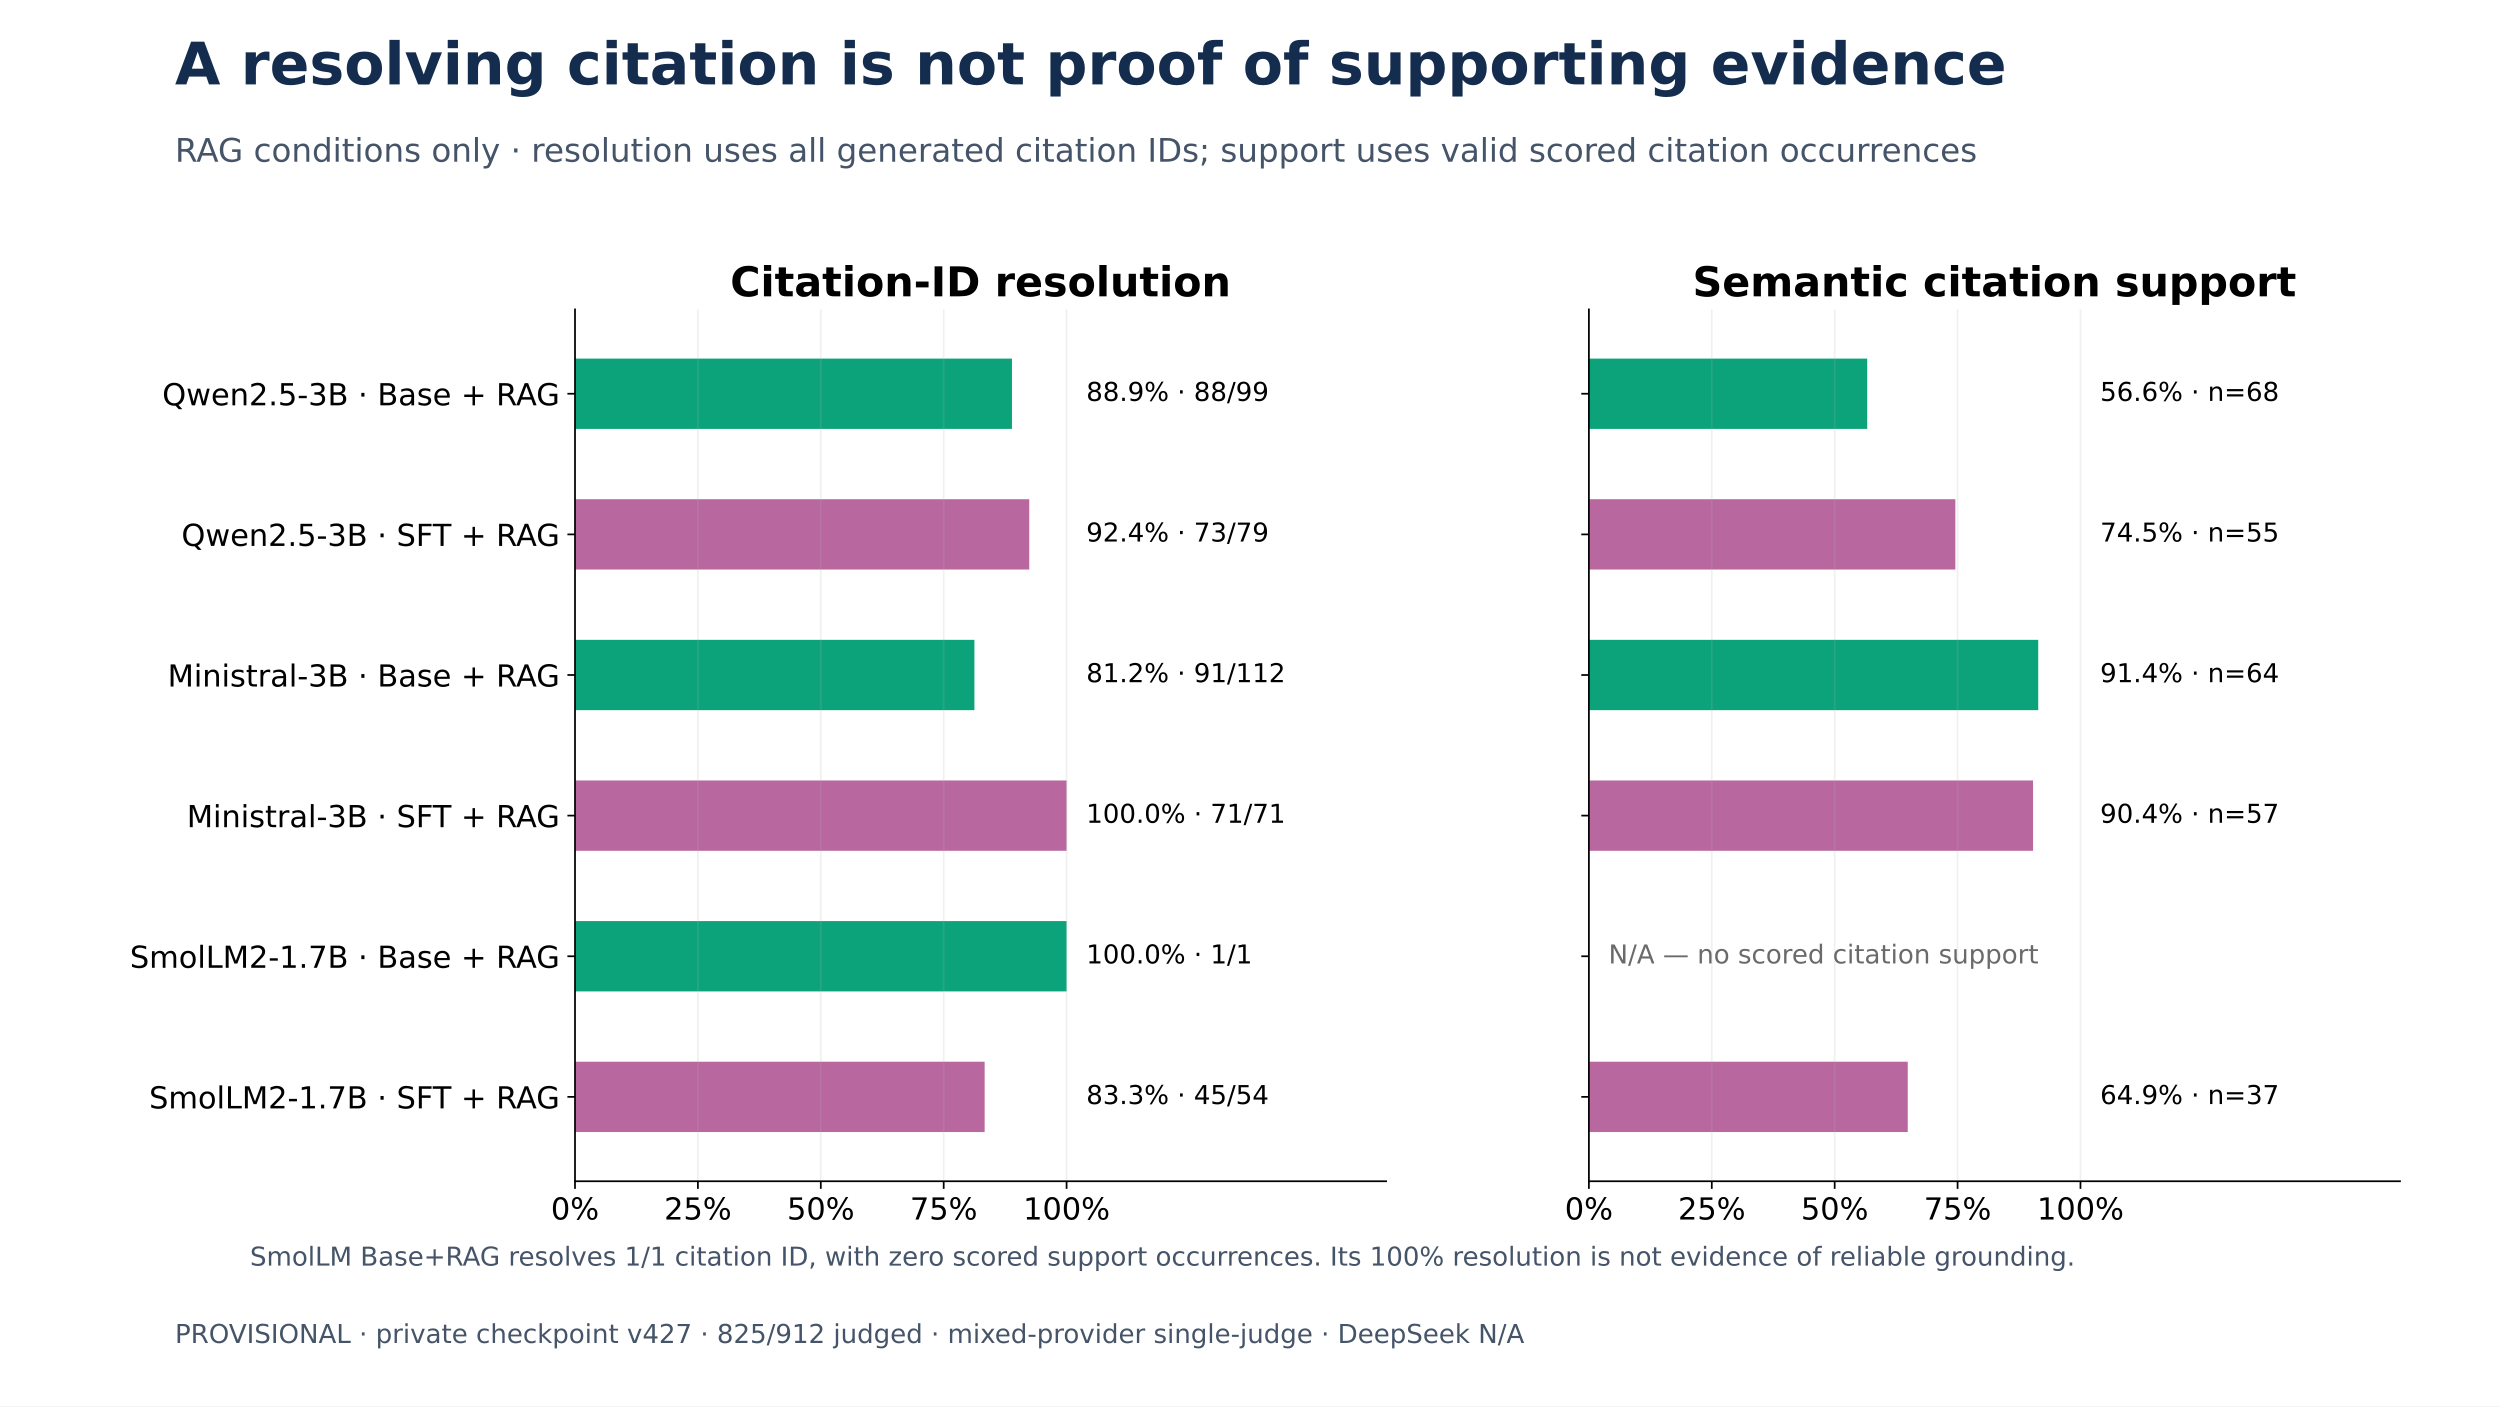
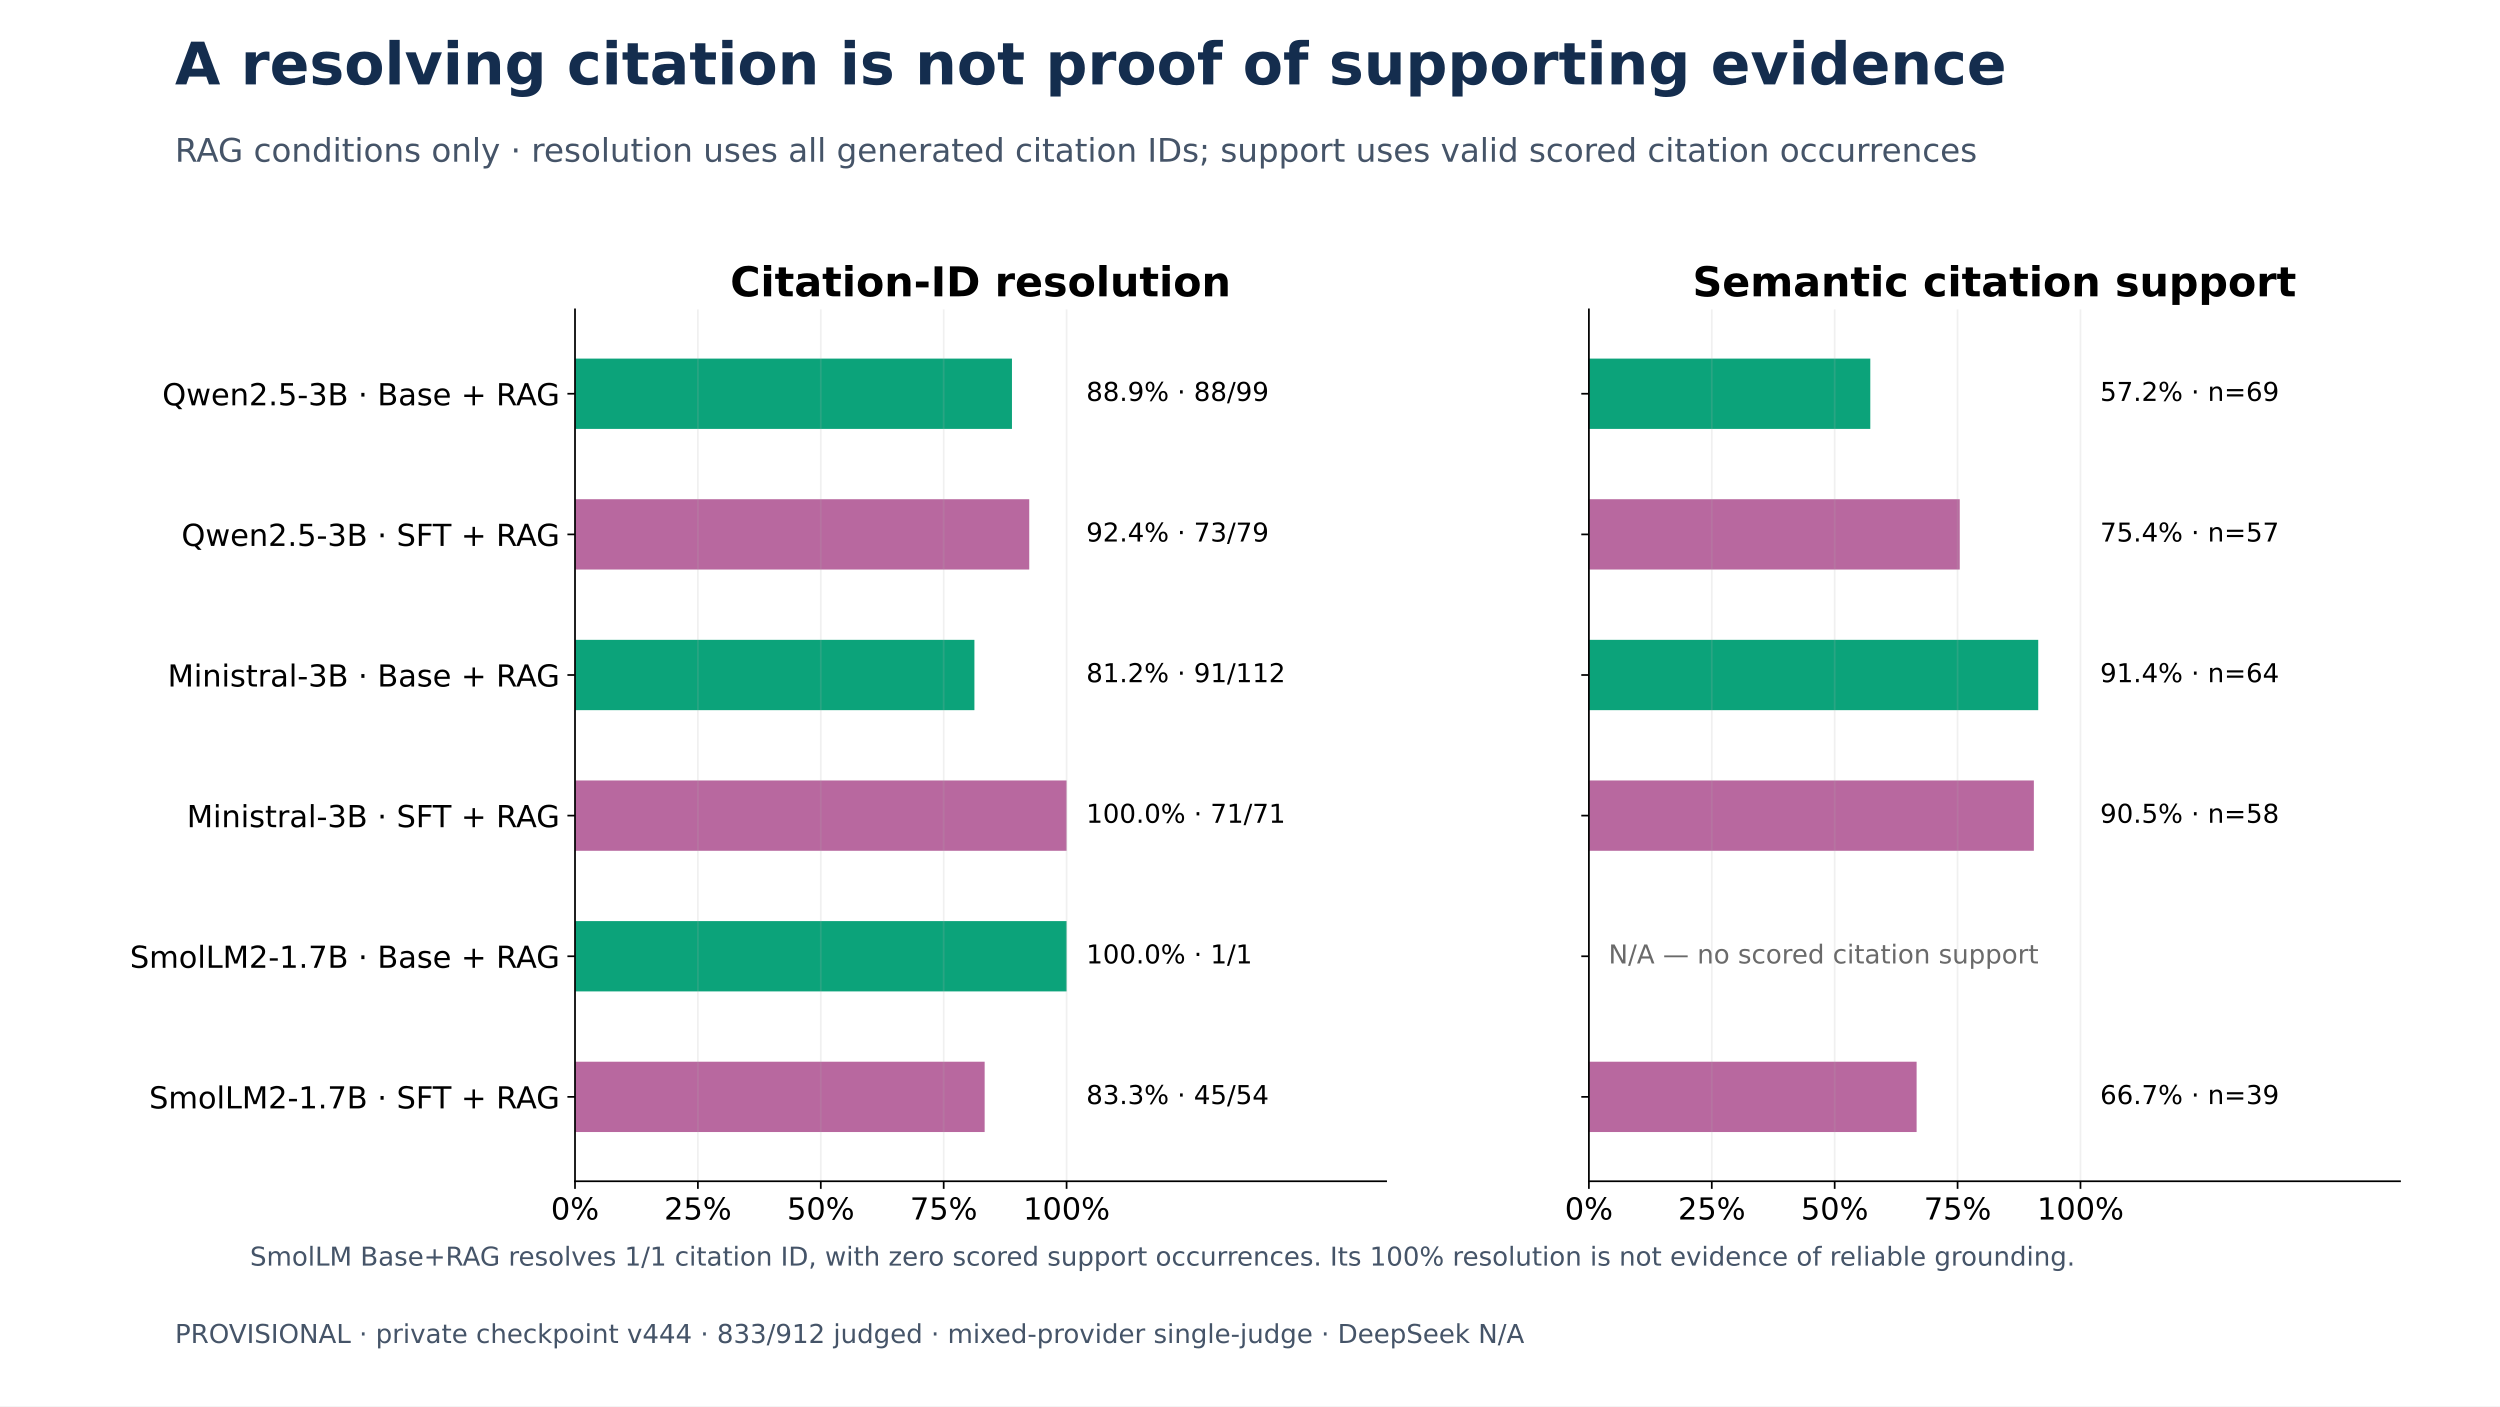
<svg xmlns="http://www.w3.org/2000/svg" xmlns:xlink="http://www.w3.org/1999/xlink" width="1152pt" height="648pt" viewBox="0 0 1152 648" version="1.1">
  <defs>
    <style type="text/css">*{stroke-linejoin: round; stroke-linecap: butt}</style>
  </defs>
  <g id="figure_1">
    <g id="patch_1">
      <path d="M 0 648  L 1152 648  L 1152 0  L 0 0  z " style="fill: #ffffff" />
    </g>
    <g id="axes_1">
      <g id="patch_2">
        <path d="M 264.96 544.32  L 638.72 544.32  L 638.72 142.56  L 264.96 142.56  z " style="fill: #ffffff" />
      </g>
      <g id="patch_3">
-         <path d="M 264.96 165.24  L 466.312 165.24  L 466.312 197.64  L 264.96 197.64  z " clip-path="url(#p939cbd2b38)" style="fill: #009e73; opacity: 0.95" />
+         <path d="M 264.96 165.24  L 466.312 165.24  L 466.312 197.64  L 264.96 197.64  z " clip-path="url(#pe80f53ce09)" style="fill: #009e73; opacity: 0.95" />
      </g>
      <g id="patch_4">
-         <path d="M 264.96 230.04  L 474.277 230.04  L 474.277 262.44  L 264.96 262.44  z " clip-path="url(#p939cbd2b38)" style="fill: #b4619a; opacity: 0.95" />
+         <path d="M 264.96 230.04  L 474.277 230.04  L 474.277 262.44  L 264.96 262.44  z " clip-path="url(#pe80f53ce09)" style="fill: #b4619a; opacity: 0.95" />
      </g>
      <g id="patch_5">
-         <path d="M 264.96 294.84  L 449.008 294.84  L 449.008 327.24  L 264.96 327.24  z " clip-path="url(#p939cbd2b38)" style="fill: #009e73; opacity: 0.95" />
+         <path d="M 264.96 294.84  L 449.008 294.84  L 449.008 327.24  L 264.96 327.24  z " clip-path="url(#pe80f53ce09)" style="fill: #009e73; opacity: 0.95" />
      </g>
      <g id="patch_6">
-         <path d="M 264.96 359.64  L 491.481 359.64  L 491.481 392.04  L 264.96 392.04  z " clip-path="url(#p939cbd2b38)" style="fill: #b4619a; opacity: 0.95" />
+         <path d="M 264.96 359.64  L 491.481 359.64  L 491.481 392.04  L 264.96 392.04  z " clip-path="url(#pe80f53ce09)" style="fill: #b4619a; opacity: 0.95" />
      </g>
      <g id="patch_7">
-         <path d="M 264.96 424.44  L 491.481 424.44  L 491.481 456.84  L 264.96 456.84  z " clip-path="url(#p939cbd2b38)" style="fill: #009e73; opacity: 0.95" />
+         <path d="M 264.96 424.44  L 491.481 424.44  L 491.481 456.84  L 264.96 456.84  z " clip-path="url(#pe80f53ce09)" style="fill: #009e73; opacity: 0.95" />
      </g>
      <g id="patch_8">
-         <path d="M 264.96 489.24  L 453.728 489.24  L 453.728 521.64  L 264.96 521.64  z " clip-path="url(#p939cbd2b38)" style="fill: #b4619a; opacity: 0.95" />
+         <path d="M 264.96 489.24  L 453.728 489.24  L 453.728 521.64  L 264.96 521.64  z " clip-path="url(#pe80f53ce09)" style="fill: #b4619a; opacity: 0.95" />
      </g>
      <g id="matplotlib.axis_1">
        <g id="xtick_1">
          <g id="line2d_1">
-             <path d="M 264.96 544.32  L 264.96 142.56  " clip-path="url(#p939cbd2b38)" style="fill: none; stroke: #b0b0b0; stroke-opacity: 0.18; stroke-width: 0.8; stroke-linecap: square" />
+             <path d="M 264.96 544.32  L 264.96 142.56  " clip-path="url(#pe80f53ce09)" style="fill: none; stroke: #b0b0b0; stroke-opacity: 0.18; stroke-width: 0.8; stroke-linecap: square" />
          </g>
          <g id="line2d_2">
            <defs>
-               <path id="m8af0986908" d="M 0 0  L 0 3.5  " style="stroke: #000000; stroke-width: 0.8" />
+               <path id="mf5cb183d66" d="M 0 0  L 0 3.5  " style="stroke: #000000; stroke-width: 0.8" />
            </defs>
            <g>
-               <use xlink:href="#m8af0986908" x="264.96" y="544.32" style="stroke: #000000; stroke-width: 0.8" />
+               <use xlink:href="#mf5cb183d66" x="264.96" y="544.32" style="stroke: #000000; stroke-width: 0.8" />
            </g>
          </g>
          <g id="text_1">
            <text style="font-size: 14px; font-family: 'DejaVu Sans'; text-anchor: middle" x="264.96" y="561.958" transform="rotate(-0 264.96 561.9578)">0%</text>
          </g>
        </g>
        <g id="xtick_2">
          <g id="line2d_3">
-             <path d="M 321.59 544.32  L 321.59 142.56  " clip-path="url(#p939cbd2b38)" style="fill: none; stroke: #b0b0b0; stroke-opacity: 0.18; stroke-width: 0.8; stroke-linecap: square" />
+             <path d="M 321.59 544.32  L 321.59 142.56  " clip-path="url(#pe80f53ce09)" style="fill: none; stroke: #b0b0b0; stroke-opacity: 0.18; stroke-width: 0.8; stroke-linecap: square" />
          </g>
          <g id="line2d_4">
            <g>
-               <use xlink:href="#m8af0986908" x="321.59" y="544.32" style="stroke: #000000; stroke-width: 0.8" />
+               <use xlink:href="#mf5cb183d66" x="321.59" y="544.32" style="stroke: #000000; stroke-width: 0.8" />
            </g>
          </g>
          <g id="text_2">
            <text style="font-size: 14px; font-family: 'DejaVu Sans'; text-anchor: middle" x="321.59" y="561.958" transform="rotate(-0 321.5903 561.9578)">25%</text>
          </g>
        </g>
        <g id="xtick_3">
          <g id="line2d_5">
-             <path d="M 378.221 544.32  L 378.221 142.56  " clip-path="url(#p939cbd2b38)" style="fill: none; stroke: #b0b0b0; stroke-opacity: 0.18; stroke-width: 0.8; stroke-linecap: square" />
+             <path d="M 378.221 544.32  L 378.221 142.56  " clip-path="url(#pe80f53ce09)" style="fill: none; stroke: #b0b0b0; stroke-opacity: 0.18; stroke-width: 0.8; stroke-linecap: square" />
          </g>
          <g id="line2d_6">
            <g>
-               <use xlink:href="#m8af0986908" x="378.221" y="544.32" style="stroke: #000000; stroke-width: 0.8" />
+               <use xlink:href="#mf5cb183d66" x="378.221" y="544.32" style="stroke: #000000; stroke-width: 0.8" />
            </g>
          </g>
          <g id="text_3">
            <text style="font-size: 14px; font-family: 'DejaVu Sans'; text-anchor: middle" x="378.221" y="561.958" transform="rotate(-0 378.2206 561.9578)">50%</text>
          </g>
        </g>
        <g id="xtick_4">
          <g id="line2d_7">
-             <path d="M 434.851 544.32  L 434.851 142.56  " clip-path="url(#p939cbd2b38)" style="fill: none; stroke: #b0b0b0; stroke-opacity: 0.18; stroke-width: 0.8; stroke-linecap: square" />
+             <path d="M 434.851 544.32  L 434.851 142.56  " clip-path="url(#pe80f53ce09)" style="fill: none; stroke: #b0b0b0; stroke-opacity: 0.18; stroke-width: 0.8; stroke-linecap: square" />
          </g>
          <g id="line2d_8">
            <g>
-               <use xlink:href="#m8af0986908" x="434.851" y="544.32" style="stroke: #000000; stroke-width: 0.8" />
+               <use xlink:href="#mf5cb183d66" x="434.851" y="544.32" style="stroke: #000000; stroke-width: 0.8" />
            </g>
          </g>
          <g id="text_4">
            <text style="font-size: 14px; font-family: 'DejaVu Sans'; text-anchor: middle" x="434.851" y="561.958" transform="rotate(-0 434.8509 561.9578)">75%</text>
          </g>
        </g>
        <g id="xtick_5">
          <g id="line2d_9">
-             <path d="M 491.481 544.32  L 491.481 142.56  " clip-path="url(#p939cbd2b38)" style="fill: none; stroke: #b0b0b0; stroke-opacity: 0.18; stroke-width: 0.8; stroke-linecap: square" />
+             <path d="M 491.481 544.32  L 491.481 142.56  " clip-path="url(#pe80f53ce09)" style="fill: none; stroke: #b0b0b0; stroke-opacity: 0.18; stroke-width: 0.8; stroke-linecap: square" />
          </g>
          <g id="line2d_10">
            <g>
-               <use xlink:href="#m8af0986908" x="491.481" y="544.32" style="stroke: #000000; stroke-width: 0.8" />
+               <use xlink:href="#mf5cb183d66" x="491.481" y="544.32" style="stroke: #000000; stroke-width: 0.8" />
            </g>
          </g>
          <g id="text_5">
            <text style="font-size: 14px; font-family: 'DejaVu Sans'; text-anchor: middle" x="491.481" y="561.958" transform="rotate(-0 491.4812 561.9578)">100%</text>
          </g>
        </g>
      </g>
      <g id="matplotlib.axis_2">
        <g id="ytick_1">
          <g id="line2d_11">
            <defs>
-               <path id="m3c4338e402" d="M 0 0  L -3.5 0  " style="stroke: #000000; stroke-width: 0.8" />
+               <path id="md836a5e82e" d="M 0 0  L -3.5 0  " style="stroke: #000000; stroke-width: 0.8" />
            </defs>
            <g>
-               <use xlink:href="#m3c4338e402" x="264.96" y="181.44" style="stroke: #000000; stroke-width: 0.8" />
+               <use xlink:href="#md836a5e82e" x="264.96" y="181.44" style="stroke: #000000; stroke-width: 0.8" />
            </g>
          </g>
          <g id="text_6">
            <text style="font-size: 14px; font-family: 'DejaVu Sans'; text-anchor: end" x="257.96" y="186.759" transform="rotate(-0 257.96 186.7589)">Qwen2.5-3B · Base + RAG</text>
          </g>
        </g>
        <g id="ytick_2">
          <g id="line2d_12">
            <g>
-               <use xlink:href="#m3c4338e402" x="264.96" y="246.24" style="stroke: #000000; stroke-width: 0.8" />
+               <use xlink:href="#md836a5e82e" x="264.96" y="246.24" style="stroke: #000000; stroke-width: 0.8" />
            </g>
          </g>
          <g id="text_7">
            <text style="font-size: 14px; font-family: 'DejaVu Sans'; text-anchor: end" x="257.96" y="251.559" transform="rotate(-0 257.96 251.5589)">Qwen2.5-3B · SFT + RAG</text>
          </g>
        </g>
        <g id="ytick_3">
          <g id="line2d_13">
            <g>
-               <use xlink:href="#m3c4338e402" x="264.96" y="311.04" style="stroke: #000000; stroke-width: 0.8" />
+               <use xlink:href="#md836a5e82e" x="264.96" y="311.04" style="stroke: #000000; stroke-width: 0.8" />
            </g>
          </g>
          <g id="text_8">
            <text style="font-size: 14px; font-family: 'DejaVu Sans'; text-anchor: end" x="257.96" y="316.359" transform="rotate(-0 257.96 316.3589)">Ministral-3B · Base + RAG</text>
          </g>
        </g>
        <g id="ytick_4">
          <g id="line2d_14">
            <g>
-               <use xlink:href="#m3c4338e402" x="264.96" y="375.84" style="stroke: #000000; stroke-width: 0.8" />
+               <use xlink:href="#md836a5e82e" x="264.96" y="375.84" style="stroke: #000000; stroke-width: 0.8" />
            </g>
          </g>
          <g id="text_9">
            <text style="font-size: 14px; font-family: 'DejaVu Sans'; text-anchor: end" x="257.96" y="381.159" transform="rotate(-0 257.96 381.1589)">Ministral-3B · SFT + RAG</text>
          </g>
        </g>
        <g id="ytick_5">
          <g id="line2d_15">
            <g>
-               <use xlink:href="#m3c4338e402" x="264.96" y="440.64" style="stroke: #000000; stroke-width: 0.8" />
+               <use xlink:href="#md836a5e82e" x="264.96" y="440.64" style="stroke: #000000; stroke-width: 0.8" />
            </g>
          </g>
          <g id="text_10">
            <text style="font-size: 14px; font-family: 'DejaVu Sans'; text-anchor: end" x="257.96" y="445.959" transform="rotate(-0 257.96 445.9589)">SmolLM2-1.7B · Base + RAG</text>
          </g>
        </g>
        <g id="ytick_6">
          <g id="line2d_16">
            <g>
-               <use xlink:href="#m3c4338e402" x="264.96" y="505.44" style="stroke: #000000; stroke-width: 0.8" />
+               <use xlink:href="#md836a5e82e" x="264.96" y="505.44" style="stroke: #000000; stroke-width: 0.8" />
            </g>
          </g>
          <g id="text_11">
            <text style="font-size: 14px; font-family: 'DejaVu Sans'; text-anchor: end" x="257.96" y="510.759" transform="rotate(-0 257.96 510.7589)">SmolLM2-1.7B · SFT + RAG</text>
          </g>
        </g>
      </g>
      <g id="patch_9">
        <path d="M 264.96 544.32  L 264.96 142.56  " style="fill: none; stroke: #000000; stroke-width: 0.8; stroke-linejoin: miter; stroke-linecap: square" />
      </g>
      <g id="patch_10">
        <path d="M 264.96 544.32  L 638.72 544.32  " style="fill: none; stroke: #000000; stroke-width: 0.8; stroke-linejoin: miter; stroke-linecap: square" />
      </g>
      <g id="text_12">
        <text style="font-size: 12px; font-family: 'DejaVu Sans'; text-anchor: start" x="500.542" y="184.751" transform="rotate(-0 500.5421 184.7512)">88.9% · 88/99</text>
      </g>
      <g id="text_13">
        <text style="font-size: 12px; font-family: 'DejaVu Sans'; text-anchor: start" x="500.542" y="249.551" transform="rotate(-0 500.5421 249.5513)">92.4% · 73/79</text>
      </g>
      <g id="text_14">
        <text style="font-size: 12px; font-family: 'DejaVu Sans'; text-anchor: start" x="500.542" y="314.351" transform="rotate(-0 500.5421 314.3512)">81.2% · 91/112</text>
      </g>
      <g id="text_15">
        <text style="font-size: 12px; font-family: 'DejaVu Sans'; text-anchor: start" x="500.542" y="379.151" transform="rotate(-0 500.5421 379.1513)">100.0% · 71/71</text>
      </g>
      <g id="text_16">
        <text style="font-size: 12px; font-family: 'DejaVu Sans'; text-anchor: start" x="500.542" y="443.951" transform="rotate(-0 500.5421 443.9513)">100.0% · 1/1</text>
      </g>
      <g id="text_17">
        <text style="font-size: 12px; font-family: 'DejaVu Sans'; text-anchor: start" x="500.542" y="508.751" transform="rotate(-0 500.5421 508.7513)">83.3% · 45/54</text>
      </g>
      <g id="text_18">
        <text style="font-weight: 700; font-size: 19px; font-family: 'DejaVu Sans'; text-anchor: middle" x="451.84" y="136.56" transform="rotate(-0 451.84 136.56)">Citation-ID resolution</text>
      </g>
    </g>
    <g id="axes_2">
      <g id="patch_11">
        <path d="M 732.16 544.32  L 1105.92 544.32  L 1105.92 142.56  L 732.16 142.56  z " style="fill: #ffffff" />
      </g>
      <g id="patch_12">
-         <path d="M 732.16 165.24  L 860.411 165.24  L 860.411 197.64  L 732.16 197.64  z " clip-path="url(#p02593056c3)" style="fill: #009e73; opacity: 0.95" />
+         <path d="M 732.16 165.24  L 861.835 165.24  L 861.835 197.64  L 732.16 197.64  z " clip-path="url(#p36aa86b94b)" style="fill: #009e73; opacity: 0.95" />
      </g>
      <g id="patch_13">
-         <path d="M 732.16 230.04  L 901.021 230.04  L 901.021 262.44  L 732.16 262.44  z " clip-path="url(#p02593056c3)" style="fill: #b4619a; opacity: 0.95" />
+         <path d="M 732.16 230.04  L 903.044 230.04  L 903.044 262.44  L 732.16 262.44  z " clip-path="url(#p36aa86b94b)" style="fill: #b4619a; opacity: 0.95" />
      </g>
      <g id="patch_14">
-         <path d="M 732.16 294.84  L 939.215 294.84  L 939.215 327.24  L 732.16 327.24  z " clip-path="url(#p02593056c3)" style="fill: #009e73; opacity: 0.95" />
+         <path d="M 732.16 294.84  L 939.215 294.84  L 939.215 327.24  L 732.16 327.24  z " clip-path="url(#p36aa86b94b)" style="fill: #009e73; opacity: 0.95" />
      </g>
      <g id="patch_15">
-         <path d="M 732.16 359.64  L 936.824 359.64  L 936.824 392.04  L 732.16 392.04  z " clip-path="url(#p02593056c3)" style="fill: #b4619a; opacity: 0.95" />
+         <path d="M 732.16 359.64  L 937.201 359.64  L 937.201 392.04  L 732.16 392.04  z " clip-path="url(#p36aa86b94b)" style="fill: #b4619a; opacity: 0.95" />
      </g>
      <g id="patch_16">
-         <path d="M 732.16 489.24  L 879.093 489.24  L 879.093 521.64  L 732.16 521.64  z " clip-path="url(#p02593056c3)" style="fill: #b4619a; opacity: 0.95" />
+         <path d="M 732.16 489.24  L 883.174 489.24  L 883.174 521.64  L 732.16 521.64  z " clip-path="url(#p36aa86b94b)" style="fill: #b4619a; opacity: 0.95" />
      </g>
      <g id="matplotlib.axis_3">
        <g id="xtick_6">
          <g id="line2d_17">
-             <path d="M 732.16 544.32  L 732.16 142.56  " clip-path="url(#p02593056c3)" style="fill: none; stroke: #b0b0b0; stroke-opacity: 0.18; stroke-width: 0.8; stroke-linecap: square" />
+             <path d="M 732.16 544.32  L 732.16 142.56  " clip-path="url(#p36aa86b94b)" style="fill: none; stroke: #b0b0b0; stroke-opacity: 0.18; stroke-width: 0.8; stroke-linecap: square" />
          </g>
          <g id="line2d_18">
            <g>
-               <use xlink:href="#m8af0986908" x="732.16" y="544.32" style="stroke: #000000; stroke-width: 0.8" />
+               <use xlink:href="#mf5cb183d66" x="732.16" y="544.32" style="stroke: #000000; stroke-width: 0.8" />
            </g>
          </g>
          <g id="text_19">
            <text style="font-size: 14px; font-family: 'DejaVu Sans'; text-anchor: middle" x="732.16" y="561.958" transform="rotate(-0 732.16 561.9578)">0%</text>
          </g>
        </g>
        <g id="xtick_7">
          <g id="line2d_19">
-             <path d="M 788.79 544.32  L 788.79 142.56  " clip-path="url(#p02593056c3)" style="fill: none; stroke: #b0b0b0; stroke-opacity: 0.18; stroke-width: 0.8; stroke-linecap: square" />
+             <path d="M 788.79 544.32  L 788.79 142.56  " clip-path="url(#p36aa86b94b)" style="fill: none; stroke: #b0b0b0; stroke-opacity: 0.18; stroke-width: 0.8; stroke-linecap: square" />
          </g>
          <g id="line2d_20">
            <g>
-               <use xlink:href="#m8af0986908" x="788.79" y="544.32" style="stroke: #000000; stroke-width: 0.8" />
+               <use xlink:href="#mf5cb183d66" x="788.79" y="544.32" style="stroke: #000000; stroke-width: 0.8" />
            </g>
          </g>
          <g id="text_20">
            <text style="font-size: 14px; font-family: 'DejaVu Sans'; text-anchor: middle" x="788.79" y="561.958" transform="rotate(-0 788.7903 561.9578)">25%</text>
          </g>
        </g>
        <g id="xtick_8">
          <g id="line2d_21">
-             <path d="M 845.421 544.32  L 845.421 142.56  " clip-path="url(#p02593056c3)" style="fill: none; stroke: #b0b0b0; stroke-opacity: 0.18; stroke-width: 0.8; stroke-linecap: square" />
+             <path d="M 845.421 544.32  L 845.421 142.56  " clip-path="url(#p36aa86b94b)" style="fill: none; stroke: #b0b0b0; stroke-opacity: 0.18; stroke-width: 0.8; stroke-linecap: square" />
          </g>
          <g id="line2d_22">
            <g>
-               <use xlink:href="#m8af0986908" x="845.421" y="544.32" style="stroke: #000000; stroke-width: 0.8" />
+               <use xlink:href="#mf5cb183d66" x="845.421" y="544.32" style="stroke: #000000; stroke-width: 0.8" />
            </g>
          </g>
          <g id="text_21">
            <text style="font-size: 14px; font-family: 'DejaVu Sans'; text-anchor: middle" x="845.421" y="561.958" transform="rotate(-0 845.4206 561.9578)">50%</text>
          </g>
        </g>
        <g id="xtick_9">
          <g id="line2d_23">
-             <path d="M 902.051 544.32  L 902.051 142.56  " clip-path="url(#p02593056c3)" style="fill: none; stroke: #b0b0b0; stroke-opacity: 0.18; stroke-width: 0.8; stroke-linecap: square" />
+             <path d="M 902.051 544.32  L 902.051 142.56  " clip-path="url(#p36aa86b94b)" style="fill: none; stroke: #b0b0b0; stroke-opacity: 0.18; stroke-width: 0.8; stroke-linecap: square" />
          </g>
          <g id="line2d_24">
            <g>
-               <use xlink:href="#m8af0986908" x="902.051" y="544.32" style="stroke: #000000; stroke-width: 0.8" />
+               <use xlink:href="#mf5cb183d66" x="902.051" y="544.32" style="stroke: #000000; stroke-width: 0.8" />
            </g>
          </g>
          <g id="text_22">
            <text style="font-size: 14px; font-family: 'DejaVu Sans'; text-anchor: middle" x="902.051" y="561.958" transform="rotate(-0 902.0509 561.9578)">75%</text>
          </g>
        </g>
        <g id="xtick_10">
          <g id="line2d_25">
-             <path d="M 958.681 544.32  L 958.681 142.56  " clip-path="url(#p02593056c3)" style="fill: none; stroke: #b0b0b0; stroke-opacity: 0.18; stroke-width: 0.8; stroke-linecap: square" />
+             <path d="M 958.681 544.32  L 958.681 142.56  " clip-path="url(#p36aa86b94b)" style="fill: none; stroke: #b0b0b0; stroke-opacity: 0.18; stroke-width: 0.8; stroke-linecap: square" />
          </g>
          <g id="line2d_26">
            <g>
-               <use xlink:href="#m8af0986908" x="958.681" y="544.32" style="stroke: #000000; stroke-width: 0.8" />
+               <use xlink:href="#mf5cb183d66" x="958.681" y="544.32" style="stroke: #000000; stroke-width: 0.8" />
            </g>
          </g>
          <g id="text_23">
            <text style="font-size: 14px; font-family: 'DejaVu Sans'; text-anchor: middle" x="958.681" y="561.958" transform="rotate(-0 958.6812 561.9578)">100%</text>
          </g>
        </g>
      </g>
      <g id="matplotlib.axis_4">
        <g id="ytick_7">
          <g id="line2d_27">
            <g>
-               <use xlink:href="#m3c4338e402" x="732.16" y="181.44" style="stroke: #000000; stroke-width: 0.8" />
+               <use xlink:href="#md836a5e82e" x="732.16" y="181.44" style="stroke: #000000; stroke-width: 0.8" />
            </g>
          </g>
        </g>
        <g id="ytick_8">
          <g id="line2d_28">
            <g>
-               <use xlink:href="#m3c4338e402" x="732.16" y="246.24" style="stroke: #000000; stroke-width: 0.8" />
+               <use xlink:href="#md836a5e82e" x="732.16" y="246.24" style="stroke: #000000; stroke-width: 0.8" />
            </g>
          </g>
        </g>
        <g id="ytick_9">
          <g id="line2d_29">
            <g>
-               <use xlink:href="#m3c4338e402" x="732.16" y="311.04" style="stroke: #000000; stroke-width: 0.8" />
+               <use xlink:href="#md836a5e82e" x="732.16" y="311.04" style="stroke: #000000; stroke-width: 0.8" />
            </g>
          </g>
        </g>
        <g id="ytick_10">
          <g id="line2d_30">
            <g>
-               <use xlink:href="#m3c4338e402" x="732.16" y="375.84" style="stroke: #000000; stroke-width: 0.8" />
+               <use xlink:href="#md836a5e82e" x="732.16" y="375.84" style="stroke: #000000; stroke-width: 0.8" />
            </g>
          </g>
        </g>
        <g id="ytick_11">
          <g id="line2d_31">
            <g>
-               <use xlink:href="#m3c4338e402" x="732.16" y="440.64" style="stroke: #000000; stroke-width: 0.8" />
+               <use xlink:href="#md836a5e82e" x="732.16" y="440.64" style="stroke: #000000; stroke-width: 0.8" />
            </g>
          </g>
        </g>
        <g id="ytick_12">
          <g id="line2d_32">
            <g>
-               <use xlink:href="#m3c4338e402" x="732.16" y="505.44" style="stroke: #000000; stroke-width: 0.8" />
+               <use xlink:href="#md836a5e82e" x="732.16" y="505.44" style="stroke: #000000; stroke-width: 0.8" />
            </g>
          </g>
        </g>
      </g>
      <g id="patch_17">
        <path d="M 732.16 544.32  L 732.16 142.56  " style="fill: none; stroke: #000000; stroke-width: 0.8; stroke-linejoin: miter; stroke-linecap: square" />
      </g>
      <g id="patch_18">
        <path d="M 732.16 544.32  L 1105.92 544.32  " style="fill: none; stroke: #000000; stroke-width: 0.8; stroke-linejoin: miter; stroke-linecap: square" />
      </g>
      <g id="text_24">
-         <text style="font-size: 12px; font-family: 'DejaVu Sans'; text-anchor: start" x="967.742" y="184.751" transform="rotate(-0 967.7421 184.7512)">56.6% · n=68</text>
+         <text style="font-size: 12px; font-family: 'DejaVu Sans'; text-anchor: start" x="967.742" y="184.751" transform="rotate(-0 967.7421 184.7512)">57.2% · n=69</text>
      </g>
      <g id="text_25">
-         <text style="font-size: 12px; font-family: 'DejaVu Sans'; text-anchor: start" x="967.742" y="249.551" transform="rotate(-0 967.7421 249.5513)">74.5% · n=55</text>
+         <text style="font-size: 12px; font-family: 'DejaVu Sans'; text-anchor: start" x="967.742" y="249.551" transform="rotate(-0 967.7421 249.5513)">75.4% · n=57</text>
      </g>
      <g id="text_26">
        <text style="font-size: 12px; font-family: 'DejaVu Sans'; text-anchor: start" x="967.742" y="314.351" transform="rotate(-0 967.7421 314.3512)">91.4% · n=64</text>
      </g>
      <g id="text_27">
-         <text style="font-size: 12px; font-family: 'DejaVu Sans'; text-anchor: start" x="967.742" y="379.151" transform="rotate(-0 967.7421 379.1513)">90.4% · n=57</text>
+         <text style="font-size: 12px; font-family: 'DejaVu Sans'; text-anchor: start" x="967.742" y="379.151" transform="rotate(-0 967.7421 379.1513)">90.5% · n=58</text>
      </g>
      <g id="text_28">
        <text style="font-size: 12px; font-family: 'DejaVu Sans'; text-anchor: start; fill: #6a6a6a" x="741.221" y="443.951" transform="rotate(-0 741.2208 443.9513)">N/A — no scored citation support</text>
      </g>
      <g id="text_29">
-         <text style="font-size: 12px; font-family: 'DejaVu Sans'; text-anchor: start" x="967.742" y="508.751" transform="rotate(-0 967.7421 508.7513)">64.9% · n=37</text>
+         <text style="font-size: 12px; font-family: 'DejaVu Sans'; text-anchor: start" x="967.742" y="508.751" transform="rotate(-0 967.7421 508.7513)">66.7% · n=39</text>
      </g>
      <g id="text_30">
        <text style="font-weight: 700; font-size: 19px; font-family: 'DejaVu Sans'; text-anchor: middle" x="919.04" y="136.56" transform="rotate(-0 919.04 136.56)">Semantic citation support</text>
      </g>
    </g>
    <g id="text_31">
      <text style="font-weight: 700; font-size: 27px; font-family: 'DejaVu Sans'; text-anchor: start; fill: #142d4e" x="80.64" y="38.88" transform="rotate(-0 80.64 38.88)">A resolving citation is not proof of supporting evidence</text>
    </g>
    <g id="text_32">
      <text style="font-size: 15px; font-family: 'DejaVu Sans'; text-anchor: start; fill: #455468" x="80.64" y="74.52" transform="rotate(-0 80.64 74.52)">RAG conditions only · resolution uses all generated citation IDs; support uses valid scored citation occurrences</text>
    </g>
    <g id="text_33">
-       <text style="font-size: 12px; font-family: 'DejaVu Sans'; text-anchor: start; fill: #455468" x="80.64" y="618.84" transform="rotate(-0 80.64 618.84)">PROVISIONAL · private checkpoint v427 · 825/912 judged · mixed-provider single-judge · DeepSeek N/A</text>
+       <text style="font-size: 12px; font-family: 'DejaVu Sans'; text-anchor: start; fill: #455468" x="80.64" y="618.84" transform="rotate(-0 80.64 618.84)">PROVISIONAL · private checkpoint v444 · 833/912 judged · mixed-provider single-judge · DeepSeek N/A</text>
    </g>
    <g id="text_34">
      <text style="font-size: 12px; font-family: 'DejaVu Sans'; text-anchor: start; fill: #455468" x="115.2" y="583.2" transform="rotate(-0 115.2 583.2)">SmolLM Base+RAG resolves 1/1 citation ID, with zero scored support occurrences. Its 100% resolution is not evidence of reliable grounding.</text>
    </g>
  </g>
  <defs>
-     <clipPath id="p939cbd2b38">
+     <clipPath id="pe80f53ce09">
      <rect x="264.96" y="142.56" width="373.76" height="401.76" />
    </clipPath>
-     <clipPath id="p02593056c3">
+     <clipPath id="p36aa86b94b">
      <rect x="732.16" y="142.56" width="373.76" height="401.76" />
    </clipPath>
  </defs>
</svg>
